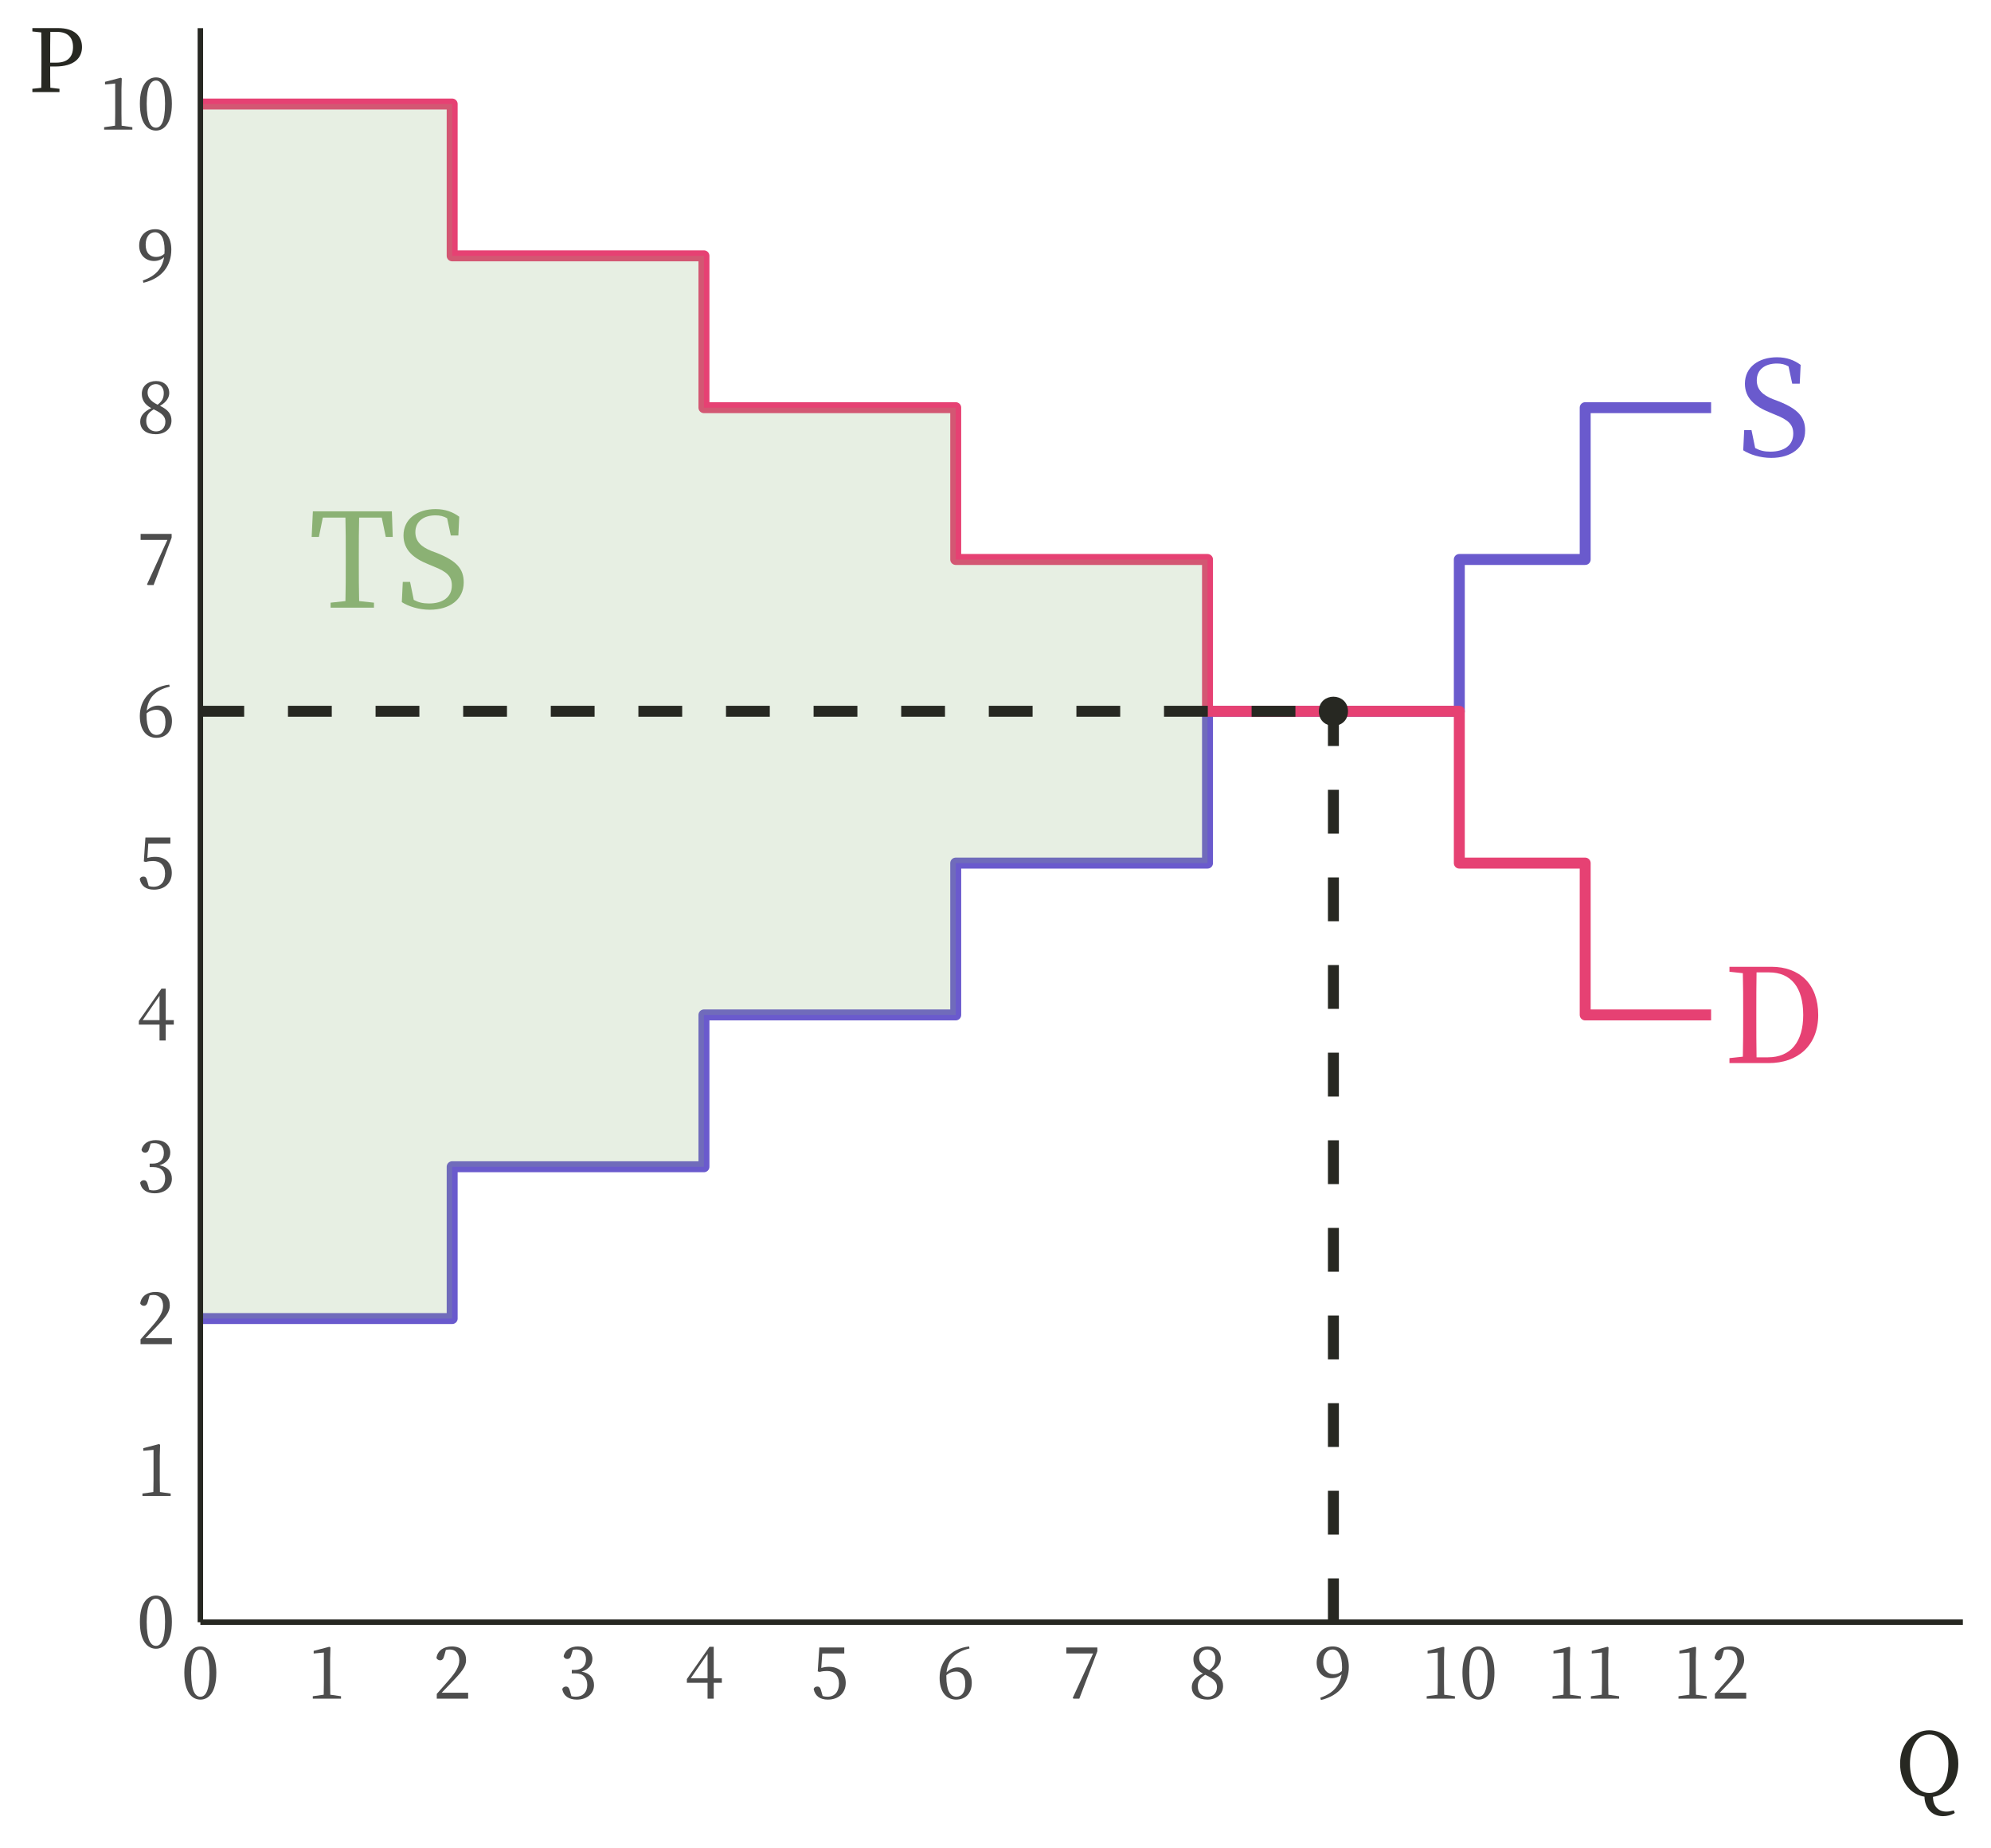
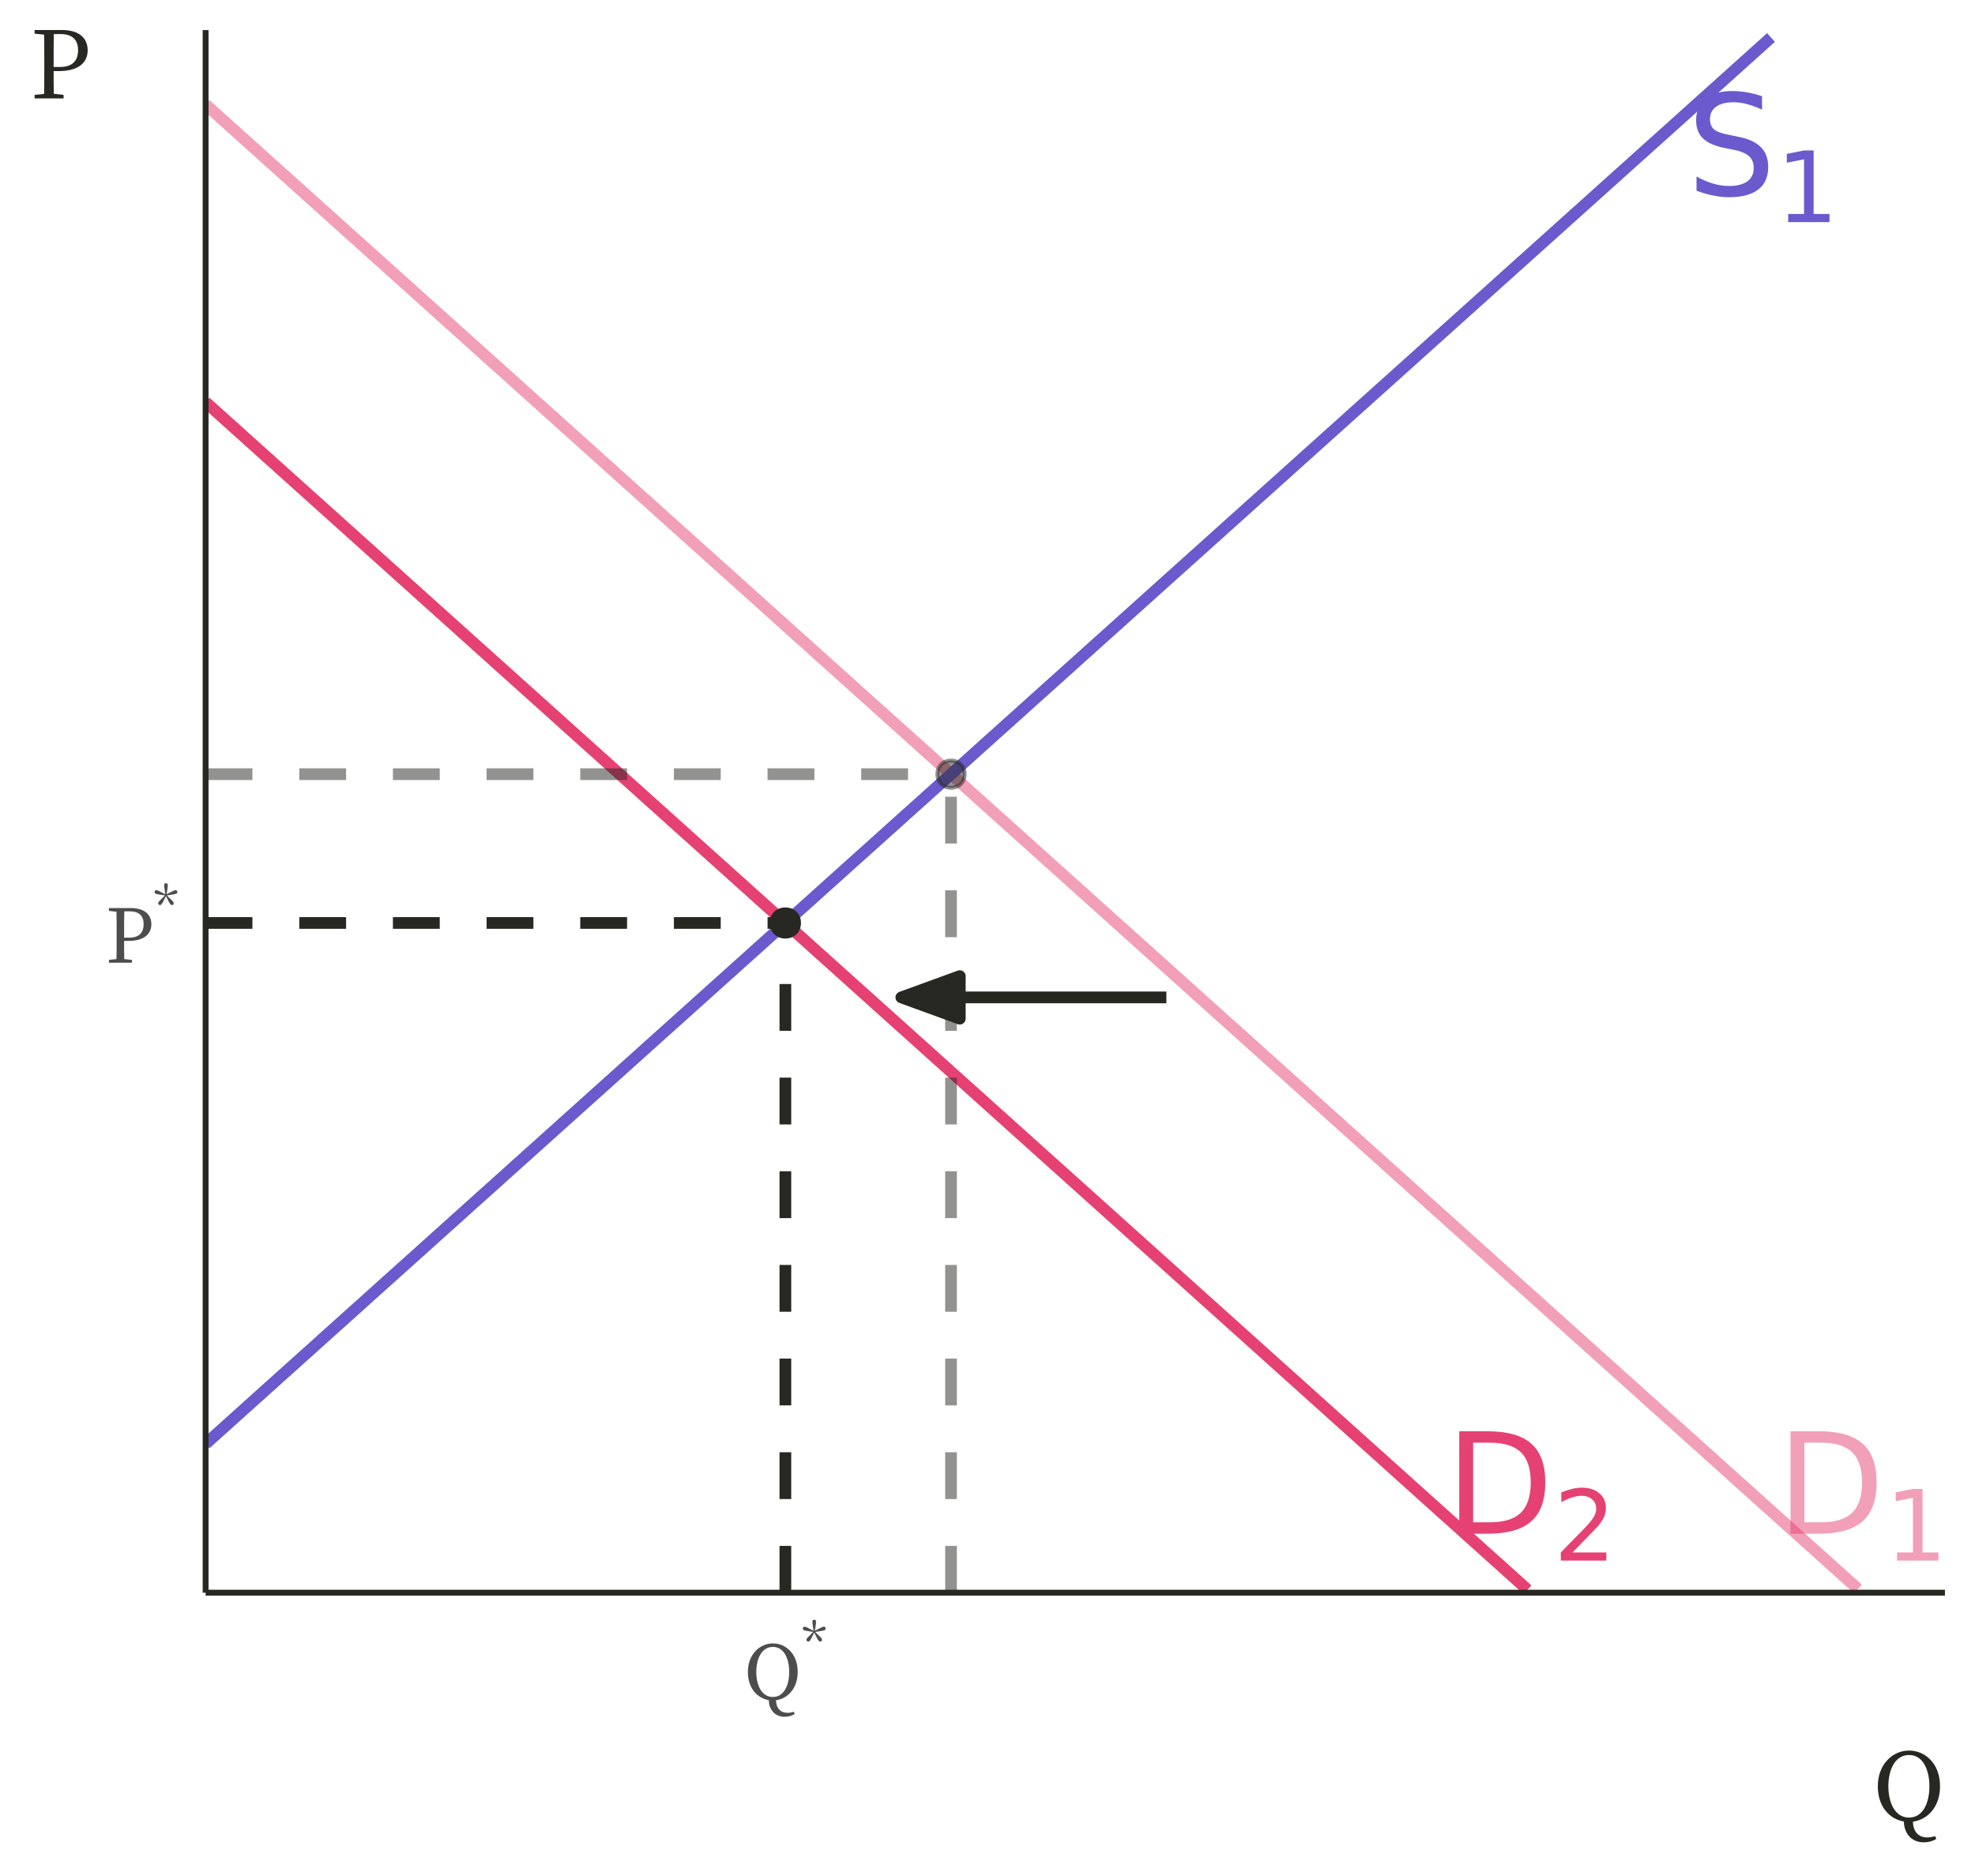
- <svg xmlns="http://www.w3.org/2000/svg" xmlns:xlink="http://www.w3.org/1999/xlink" width="388pt" height="360pt" viewBox="0 0 388 360" version="1.1">
+ <svg xmlns="http://www.w3.org/2000/svg" xmlns:xlink="http://www.w3.org/1999/xlink" width="360pt" height="342pt" viewBox="0 0 360 342" version="1.1">
  <defs>
    <g>
      <symbol overflow="visible" id="glyph0-0">
-         <path style="stroke:none;" d="M 2.562 3.078 L 23.047 3.078 L 23.047 -22.531 L 2.562 -22.531 Z M 12.812 -10.781 L 4.656 -21.25 L 20.953 -21.25 Z M 13.625 -9.734 L 21.766 -20.203 L 21.766 0.75 Z M 4.656 1.797 L 12.812 -8.688 L 20.953 1.797 Z M 3.844 -20.203 L 11.984 -9.734 L 3.844 0.75 Z M 3.844 -20.203 " />
+         <path style="stroke:none;" d="M 1.281 4.531 L 1.281 -18.062 L 14.078 -18.062 L 14.078 4.531 Z M 2.719 3.094 L 12.656 3.094 L 12.656 -16.625 L 2.719 -16.625 Z M 2.719 3.094 " />
      </symbol>
      <symbol overflow="visible" id="glyph0-1">
-         <path style="stroke:none;" d="M 7.016 -11.031 C 5 -11.828 3.844 -12.906 3.844 -14.703 C 3.844 -16.844 5.5 -17.984 7.766 -17.984 C 8.625 -17.984 9.328 -17.828 10.031 -17.422 L 10.75 -14.062 L 12.219 -14.062 L 12.391 -17.719 C 11.172 -18.625 9.688 -19.203 7.781 -19.203 C 4.25 -19.203 1.531 -17.312 1.531 -14.062 C 1.531 -11.25 3.453 -9.625 6.375 -8.453 L 7.422 -8.016 C 9.938 -7.016 10.953 -6.141 10.953 -4.328 C 10.953 -2.047 9.188 -0.812 6.484 -0.812 C 5.281 -0.812 4.438 -1.031 3.531 -1.516 L 2.812 -5.016 L 1.391 -5.016 L 1.203 -1.078 C 2.484 -0.25 4.531 0.406 6.656 0.406 C 10.547 0.406 13.266 -1.594 13.266 -4.922 C 13.266 -7.562 11.875 -9.109 8.141 -10.609 Z M 7.016 -11.031 " />
+         <path style="stroke:none;" d="M 5.047 -16.594 L 5.047 -2.078 L 8.094 -2.078 C 10.664 -2.078 12.551 -2.66 13.75 -3.828 C 14.945 -4.992 15.547 -6.836 15.547 -9.359 C 15.547 -11.859 14.945 -13.688 13.75 -14.844 C 12.551 -16.008 10.664 -16.594 8.094 -16.594 Z M 2.516 -18.672 L 7.703 -18.672 C 11.316 -18.672 13.969 -17.914 15.656 -16.406 C 17.352 -14.906 18.203 -12.555 18.203 -9.359 C 18.203 -6.141 17.352 -3.773 15.656 -2.266 C 13.957 -0.754 11.305 0 7.703 0 L 2.516 0 Z M 2.516 -18.672 " />
      </symbol>
      <symbol overflow="visible" id="glyph0-2">
-         <path style="stroke:none;" d="M 6.531 -1.125 C 6.484 -3.656 6.484 -6.219 6.484 -9.062 L 6.484 -10.031 C 6.484 -12.625 6.484 -15.188 6.531 -17.672 L 8.969 -17.672 C 13.219 -17.672 15.625 -14.781 15.625 -9.375 C 15.625 -4.172 13.219 -1.125 8.734 -1.125 Z M 1.25 -18.766 L 1.25 -17.797 L 3.859 -17.516 C 3.922 -15.062 3.922 -12.547 3.922 -10.031 L 3.922 -9.062 C 3.922 -6.219 3.922 -3.719 3.859 -1.25 L 1.25 -0.969 L 1.25 0 L 8.906 0 C 14.5 0 18.547 -3.359 18.547 -9.375 C 18.547 -15.422 14.875 -18.766 9.422 -18.766 Z M 1.25 -18.766 " />
-       </symbol>
-       <symbol overflow="visible" id="glyph0-3">
-         <path style="stroke:none;" d="M 14.219 -17.547 L 15 -13.781 L 16.359 -13.781 L 16.188 -18.766 L 0.797 -18.766 L 0.562 -13.781 L 1.969 -13.781 L 2.734 -17.547 L 7.141 -17.547 C 7.203 -15.078 7.203 -12.578 7.203 -10.062 L 7.203 -8.688 C 7.203 -6.172 7.203 -3.719 7.141 -1.281 L 4.25 -0.969 L 4.25 0 L 12.703 0 L 12.703 -0.969 L 9.812 -1.281 C 9.75 -3.734 9.75 -6.219 9.75 -8.688 L 9.75 -10.062 C 9.75 -12.578 9.75 -15.078 9.812 -17.547 Z M 14.219 -17.547 " />
+         <path style="stroke:none;" d="M 13.703 -18.062 L 13.703 -15.594 C 12.742 -16.051 11.836 -16.391 10.984 -16.609 C 10.141 -16.836 9.32 -16.953 8.531 -16.953 C 7.156 -16.953 6.094 -16.688 5.344 -16.156 C 4.594 -15.625 4.219 -14.863 4.219 -13.875 C 4.219 -13.051 4.469 -12.426 4.969 -12 C 5.469 -11.582 6.41 -11.242 7.797 -10.984 L 9.312 -10.672 C 11.195 -10.316 12.586 -9.688 13.484 -8.781 C 14.379 -7.875 14.828 -6.664 14.828 -5.156 C 14.828 -3.344 14.219 -1.969 13 -1.031 C 11.789 -0.102 10.016 0.359 7.672 0.359 C 6.797 0.359 5.859 0.258 4.859 0.062 C 3.859 -0.133 2.828 -0.43 1.766 -0.828 L 1.766 -3.422 C 2.785 -2.848 3.785 -2.414 4.766 -2.125 C 5.754 -1.832 6.723 -1.688 7.672 -1.688 C 9.117 -1.688 10.234 -1.969 11.016 -2.531 C 11.797 -3.102 12.188 -3.914 12.188 -4.969 C 12.188 -5.883 11.906 -6.598 11.344 -7.109 C 10.781 -7.629 9.859 -8.02 8.578 -8.281 L 7.047 -8.578 C 5.16 -8.953 3.797 -9.539 2.953 -10.344 C 2.109 -11.145 1.688 -12.258 1.688 -13.688 C 1.688 -15.332 2.266 -16.629 3.422 -17.578 C 4.586 -18.523 6.191 -19 8.234 -19 C 9.109 -19 10 -18.922 10.906 -18.766 C 11.82 -18.609 12.754 -18.375 13.703 -18.062 Z M 13.703 -18.062 " />
      </symbol>
      <symbol overflow="visible" id="glyph1-0">
+         <path style="stroke:none;" d="M 0.891 3.172 L 0.891 -12.641 L 9.859 -12.641 L 9.859 3.172 Z M 1.906 2.172 L 8.859 2.172 L 8.859 -11.625 L 1.906 -11.625 Z M 1.906 2.172 " />
+       </symbol>
+       <symbol overflow="visible" id="glyph1-1">
+         <path style="stroke:none;" d="M 2.219 -1.484 L 5.109 -1.484 L 5.109 -11.453 L 1.969 -10.828 L 1.969 -12.438 L 5.094 -13.062 L 6.859 -13.062 L 6.859 -1.484 L 9.75 -1.484 L 9.75 0 L 2.219 0 Z M 2.219 -1.484 " />
+       </symbol>
+       <symbol overflow="visible" id="glyph1-2">
+         <path style="stroke:none;" d="M 3.438 -1.484 L 9.609 -1.484 L 9.609 0 L 1.312 0 L 1.312 -1.484 C 1.977 -2.18 2.891 -3.113 4.047 -4.281 C 5.211 -5.445 5.941 -6.203 6.234 -6.547 C 6.805 -7.18 7.203 -7.719 7.422 -8.156 C 7.648 -8.602 7.766 -9.035 7.766 -9.453 C 7.766 -10.148 7.52 -10.719 7.031 -11.156 C 6.539 -11.594 5.906 -11.812 5.125 -11.812 C 4.57 -11.812 3.988 -11.711 3.375 -11.516 C 2.758 -11.328 2.102 -11.039 1.406 -10.656 L 1.406 -12.438 C 2.113 -12.719 2.773 -12.93 3.391 -13.078 C 4.016 -13.223 4.582 -13.297 5.094 -13.297 C 6.445 -13.297 7.523 -12.957 8.328 -12.281 C 9.129 -11.602 9.531 -10.703 9.531 -9.578 C 9.531 -9.035 9.43 -8.523 9.234 -8.047 C 9.035 -7.566 8.672 -7 8.141 -6.344 C 7.992 -6.176 7.531 -5.688 6.75 -4.875 C 5.969 -4.07 4.863 -2.941 3.438 -1.484 Z M 3.438 -1.484 " />
+       </symbol>
+       <symbol overflow="visible" id="glyph2-0">
        <path style="stroke:none;" d="M 1.359 1.625 L 12.234 1.625 L 12.234 -11.969 L 1.359 -11.969 Z M 6.797 -5.719 L 2.469 -11.281 L 11.125 -11.281 Z M 7.234 -5.172 L 11.547 -10.719 L 11.547 0.391 Z M 2.469 0.953 L 6.797 -4.609 L 11.125 0.953 Z M 2.031 -10.719 L 6.359 -5.172 L 2.031 0.391 Z M 2.031 -10.719 " />
      </symbol>
-       <symbol overflow="visible" id="glyph1-1">
-         <path style="stroke:none;" d="M 1.938 -5.062 C 1.938 -8.625 2.797 -9.562 3.75 -9.562 C 4.656 -9.562 5.516 -8.625 5.516 -5.062 C 5.516 -1.359 4.656 -0.375 3.75 -0.375 C 2.797 -0.375 1.938 -1.344 1.938 -5.062 Z M 3.75 -10.172 C 2.141 -10.172 0.609 -8.781 0.609 -5.062 C 0.609 -1.203 2.141 0.188 3.75 0.188 C 5.312 0.188 6.844 -1.203 6.844 -5.062 C 6.844 -8.781 5.312 -10.172 3.75 -10.172 Z M 3.75 -10.172 " />
+       <symbol overflow="visible" id="glyph2-1">
+         <path style="stroke:none;" d="M 4.422 -9.375 C 6.203 -9.375 7 -8.516 7 -7.016 C 7 -5.578 6.25 -4.578 4.391 -4.578 L 3.438 -4.578 L 3.438 -5.344 C 3.438 -6.703 3.438 -8.062 3.469 -9.375 Z M 4.234 -3.984 C 7.234 -3.984 8.406 -5.359 8.406 -7.016 C 8.406 -8.781 7.156 -9.969 4.656 -9.969 L 0.672 -9.969 L 0.672 -9.453 L 2.047 -9.297 C 2.078 -8 2.078 -6.672 2.078 -5.344 L 2.078 -4.609 C 2.078 -3.281 2.078 -1.969 2.047 -0.672 L 0.672 -0.516 L 0.672 0 L 4.875 0 L 4.875 -0.516 L 3.469 -0.672 C 3.438 -1.812 3.438 -2.875 3.438 -3.984 Z M 4.234 -3.984 " />
      </symbol>
-       <symbol overflow="visible" id="glyph1-2">
-         <path style="stroke:none;" d="M 4.516 -0.766 C 4.5 -1.547 4.484 -2.359 4.484 -3.141 L 4.484 -7.812 L 4.547 -9.969 L 4.344 -10.109 L 1.281 -9.312 L 1.281 -8.797 L 3.266 -8.984 L 3.266 -3.141 C 3.266 -2.359 3.25 -1.547 3.234 -0.766 L 1.109 -0.469 L 1.109 0 L 6.609 0 L 6.609 -0.469 Z M 4.516 -0.766 " />
+       <symbol overflow="visible" id="glyph2-2">
+         <path style="stroke:none;" d="M 2.25 -4.984 C 2.25 -7.328 3.188 -9.547 5.281 -9.547 C 7.344 -9.547 8.25 -7.328 8.25 -4.984 C 8.25 -2.641 7.344 -0.422 5.281 -0.422 C 3.188 -0.422 2.25 -2.641 2.25 -4.984 Z M 9.094 2.281 C 8.625 2.406 8.281 2.469 7.953 2.469 C 6.672 2.469 5.875 1.641 5.844 0.172 C 7.969 -0.109 9.797 -1.984 9.797 -4.984 C 9.797 -8.344 7.578 -10.188 5.281 -10.188 C 2.938 -10.188 0.719 -8.25 0.719 -4.984 C 0.719 -1.969 2.469 -0.188 4.531 0.156 C 4.547 1.781 5.547 3.188 7.422 3.188 C 8.031 3.188 8.734 3.016 9.25 2.688 Z M 9.094 2.281 " />
      </symbol>
-       <symbol overflow="visible" id="glyph1-3">
-         <path style="stroke:none;" d="M 1.688 -1.156 C 2.375 -1.859 3.047 -2.562 3.438 -2.969 C 5.672 -5.281 6.438 -6.234 6.438 -7.531 C 6.438 -9.078 5.578 -10.172 3.656 -10.172 C 2.172 -10.172 0.875 -9.422 0.672 -7.922 C 0.812 -7.641 1.078 -7.469 1.391 -7.469 C 1.766 -7.469 2.031 -7.703 2.203 -8.406 L 2.5 -9.484 C 2.812 -9.562 3.078 -9.578 3.297 -9.578 C 4.422 -9.578 5.125 -8.734 5.125 -7.469 C 5.125 -6.266 4.438 -5.141 2.984 -3.484 C 2.344 -2.734 1.547 -1.828 0.734 -0.922 L 0.734 0 L 6.844 0 L 6.844 -1.156 Z M 1.688 -1.156 " />
+       <symbol overflow="visible" id="glyph3-0">
+         <path style="stroke:none;" d="M 0.953 1.141 L 8.562 1.141 L 8.562 -8.375 L 0.953 -8.375 Z M 4.75 -4 L 1.734 -7.891 L 7.781 -7.891 Z M 5.062 -3.609 L 8.094 -7.5 L 8.094 0.281 Z M 1.734 0.672 L 4.75 -3.219 L 7.781 0.672 Z M 1.422 -7.5 L 4.453 -3.609 L 1.422 0.281 Z M 1.422 -7.5 " />
      </symbol>
-       <symbol overflow="visible" id="glyph1-4">
-         <path style="stroke:none;" d="M 2.703 -9.5 C 2.984 -9.562 3.219 -9.578 3.422 -9.578 C 4.594 -9.578 5.281 -8.906 5.281 -7.672 C 5.281 -6.328 4.438 -5.594 3.094 -5.594 L 2.516 -5.594 L 2.516 -4.922 L 3.219 -4.922 C 4.75 -4.922 5.531 -4.047 5.531 -2.672 C 5.531 -1.312 4.719 -0.375 3.297 -0.375 C 3.016 -0.375 2.734 -0.406 2.438 -0.484 L 2.188 -1.375 C 2.016 -2.047 1.828 -2.359 1.375 -2.359 C 1.062 -2.359 0.812 -2.203 0.656 -1.875 C 0.922 -0.438 2.031 0.188 3.5 0.188 C 5.484 0.188 6.844 -1 6.844 -2.641 C 6.844 -3.969 6.078 -4.969 4.422 -5.266 C 5.781 -5.688 6.531 -6.594 6.531 -7.734 C 6.531 -9.188 5.438 -10.172 3.719 -10.172 C 2.344 -10.172 1.203 -9.547 0.922 -8.25 C 1.062 -7.875 1.312 -7.734 1.625 -7.734 C 2.094 -7.734 2.297 -8.016 2.453 -8.625 Z M 2.703 -9.5 " />
+       <symbol overflow="visible" id="glyph3-1">
+         <path style="stroke:none;" d="M 2.297 -7.797 C 2.109 -7.797 1.953 -7.688 1.953 -7.438 C 1.953 -7.234 2.016 -6.797 2.094 -6.328 L 2.172 -5.781 L 1.688 -6.031 C 1.156 -6.297 0.781 -6.531 0.547 -6.531 C 0.344 -6.531 0.219 -6.359 0.219 -6.172 C 0.219 -5.828 0.688 -5.797 1.562 -5.656 L 2.109 -5.578 L 1.719 -5.172 C 1.234 -4.688 0.875 -4.406 0.875 -4.125 C 0.875 -3.938 1.031 -3.812 1.203 -3.812 C 1.516 -3.812 1.688 -4.25 2.047 -4.953 L 2.297 -5.438 L 2.547 -4.953 C 2.906 -4.234 3.078 -3.812 3.391 -3.812 C 3.562 -3.812 3.719 -3.938 3.719 -4.125 C 3.719 -4.406 3.359 -4.688 2.859 -5.172 L 2.484 -5.578 L 3.031 -5.656 C 3.906 -5.797 4.375 -5.812 4.375 -6.188 C 4.375 -6.375 4.25 -6.531 4.047 -6.531 C 3.828 -6.531 3.422 -6.297 2.891 -6.031 L 2.406 -5.797 L 2.5 -6.328 C 2.562 -6.797 2.641 -7.234 2.641 -7.438 C 2.641 -7.688 2.484 -7.797 2.297 -7.797 Z M 2.297 -7.797 " />
      </symbol>
-       <symbol overflow="visible" id="glyph1-5">
-         <path style="stroke:none;" d="M 1.156 -3.969 L 4.438 -8.719 L 4.438 -3.969 Z M 7.219 -3.969 L 5.641 -3.969 L 5.641 -10.109 L 4.812 -10.109 L 0.406 -3.812 L 0.406 -3.094 L 4.438 -3.094 L 4.438 0 L 5.641 0 L 5.641 -3.094 L 7.219 -3.094 Z M 7.219 -3.969 " />
-       </symbol>
-       <symbol overflow="visible" id="glyph1-6">
-         <path style="stroke:none;" d="M 2.25 -8.797 L 6.547 -8.797 L 6.547 -9.969 L 1.688 -9.969 L 1.375 -5.312 L 1.75 -5.203 C 2.234 -5.344 2.719 -5.391 3.188 -5.391 C 4.609 -5.391 5.516 -4.531 5.516 -2.953 C 5.516 -1.391 4.719 -0.375 3.266 -0.375 C 2.938 -0.375 2.641 -0.422 2.328 -0.516 L 2.078 -1.406 C 1.906 -2.141 1.719 -2.359 1.281 -2.359 C 0.953 -2.359 0.688 -2.188 0.578 -1.875 C 0.875 -0.5 1.828 0.188 3.344 0.188 C 5.453 0.188 6.828 -1.125 6.828 -3.078 C 6.828 -5.078 5.5 -6.203 3.578 -6.203 C 3.031 -6.203 2.562 -6.125 2.062 -5.984 Z M 2.25 -8.797 " />
-       </symbol>
-       <symbol overflow="visible" id="glyph1-7">
-         <path style="stroke:none;" d="M 1.906 -4.562 C 2.484 -5.094 3.188 -5.281 3.812 -5.281 C 4.875 -5.281 5.594 -4.547 5.594 -2.875 C 5.594 -1.203 4.875 -0.375 3.859 -0.375 C 2.641 -0.375 1.906 -1.688 1.906 -4.266 Z M 6.328 -10.172 C 2.656 -9.734 0.594 -7.156 0.594 -4.078 C 0.594 -1.406 1.828 0.188 3.812 0.188 C 5.609 0.188 6.859 -1 6.859 -3.094 C 6.859 -4.922 5.781 -6.094 4.156 -6.094 C 3.344 -6.094 2.562 -5.75 1.938 -5.109 C 2.203 -7.547 3.578 -9.109 6.422 -9.781 Z M 6.328 -10.172 " />
-       </symbol>
-       <symbol overflow="visible" id="glyph1-8">
-         <path style="stroke:none;" d="M 0.75 -9.969 L 0.75 -8.797 L 5.969 -8.797 L 2 -0.141 L 2.141 0 L 3.281 0 L 6.797 -9.234 L 6.797 -9.969 Z M 0.75 -9.969 " />
-       </symbol>
-       <symbol overflow="visible" id="glyph1-9">
-         <path style="stroke:none;" d="M 3.766 -0.359 C 2.625 -0.359 1.844 -1.188 1.844 -2.391 C 1.844 -3.438 2.312 -4.047 3.297 -4.656 C 5.047 -3.844 5.578 -3.172 5.578 -2.25 C 5.578 -1.125 4.859 -0.359 3.766 -0.359 Z M 2.109 -7.969 C 2.109 -8.953 2.875 -9.578 3.734 -9.578 C 4.703 -9.578 5.266 -8.766 5.266 -7.875 C 5.266 -6.875 4.953 -6.234 4.062 -5.562 C 2.5 -6.328 2.109 -7.125 2.109 -7.969 Z M 4.531 -5.344 C 5.906 -6.125 6.328 -7.062 6.328 -7.844 C 6.328 -9.188 5.344 -10.172 3.766 -10.172 C 2.219 -10.172 0.984 -9.219 0.984 -7.688 C 0.984 -6.531 1.516 -5.609 2.828 -4.891 C 1.406 -4.219 0.672 -3.391 0.672 -2.25 C 0.672 -0.672 1.906 0.188 3.719 0.188 C 5.484 0.188 6.766 -0.891 6.766 -2.453 C 6.766 -3.781 6.062 -4.594 4.531 -5.344 Z M 4.531 -5.344 " />
-       </symbol>
-       <symbol overflow="visible" id="glyph1-10">
-         <path style="stroke:none;" d="M 3.766 -4.766 C 2.625 -4.766 1.734 -5.516 1.734 -7.141 C 1.734 -8.75 2.562 -9.578 3.562 -9.578 C 4.656 -9.578 5.422 -8.516 5.422 -6.094 C 5.422 -5.844 5.406 -5.609 5.391 -5.391 C 4.938 -4.969 4.406 -4.766 3.766 -4.766 Z M 1.297 0.266 C 5.109 -0.641 6.734 -3.234 6.734 -6.203 C 6.734 -8.625 5.547 -10.172 3.609 -10.172 C 1.766 -10.172 0.469 -8.906 0.469 -6.984 C 0.469 -5.125 1.75 -3.984 3.344 -3.984 C 4.141 -3.984 4.812 -4.234 5.328 -4.734 C 4.969 -2.562 3.734 -1.062 1.188 -0.188 Z M 1.297 0.266 " />
-       </symbol>
-       <symbol overflow="visible" id="glyph2-0">
+       <symbol overflow="visible" id="glyph4-0">
        <path style="stroke:none;" d="M 1.703 2.047 L 15.297 2.047 L 15.297 -14.953 L 1.703 -14.953 Z M 8.5 -7.156 L 3.094 -14.109 L 13.906 -14.109 Z M 9.047 -6.453 L 14.453 -13.406 L 14.453 0.5 Z M 3.094 1.188 L 8.5 -5.766 L 13.906 1.188 Z M 2.547 -13.406 L 7.953 -6.453 L 2.547 0.5 Z M 2.547 -13.406 " />
      </symbol>
-       <symbol overflow="visible" id="glyph2-1">
+       <symbol overflow="visible" id="glyph4-1">
        <path style="stroke:none;" d="M 2.828 -6.234 C 2.828 -9.156 4 -11.938 6.594 -11.938 C 9.188 -11.938 10.312 -9.156 10.312 -6.234 C 10.312 -3.297 9.188 -0.531 6.594 -0.531 C 4 -0.531 2.828 -3.297 2.828 -6.234 Z M 11.375 2.859 C 10.797 3.016 10.359 3.094 9.938 3.094 C 8.344 3.094 7.344 2.062 7.312 0.219 C 9.969 -0.141 12.25 -2.484 12.25 -6.234 C 12.25 -10.438 9.484 -12.75 6.594 -12.75 C 3.672 -12.75 0.906 -10.312 0.906 -6.234 C 0.906 -2.469 3.094 -0.234 5.656 0.188 C 5.688 2.234 6.938 3.984 9.281 3.984 C 10.047 3.984 10.906 3.781 11.562 3.359 Z M 11.375 2.859 " />
      </symbol>
-       <symbol overflow="visible" id="glyph2-2">
+       <symbol overflow="visible" id="glyph4-2">
        <path style="stroke:none;" d="M 5.531 -11.734 C 7.75 -11.734 8.75 -10.656 8.75 -8.766 C 8.75 -6.969 7.812 -5.734 5.484 -5.734 L 4.297 -5.734 L 4.297 -6.688 C 4.297 -8.375 4.297 -10.078 4.328 -11.734 Z M 5.281 -4.984 C 9.047 -4.984 10.5 -6.703 10.5 -8.766 C 10.5 -10.984 8.953 -12.469 5.828 -12.469 L 0.828 -12.469 L 0.828 -11.812 L 2.562 -11.625 C 2.594 -10 2.594 -8.344 2.594 -6.688 L 2.594 -5.766 C 2.594 -4.094 2.594 -2.469 2.562 -0.828 L 0.828 -0.641 L 0.828 0 L 6.109 0 L 6.109 -0.641 L 4.328 -0.844 C 4.297 -2.266 4.297 -3.609 4.297 -4.984 Z M 5.281 -4.984 " />
      </symbol>
    </g>
    <clipPath id="clip1">
-       <path d="M 39.047 78 L 335 78 L 335 258 L 39.047 258 Z M 39.047 78 " />
+       <path d="M 37.477 17 L 340 17 L 340 290.352 L 37.477 290.352 Z M 37.477 17 " />
    </clipPath>
    <clipPath id="clip2">
-       <path d="M 39.047 19 L 335 19 L 335 199 L 39.047 199 Z M 39.047 19 " />
+       <path d="M 37.477 72 L 280 72 L 280 290.352 L 37.477 290.352 Z M 37.477 72 " />
    </clipPath>
    <clipPath id="clip3">
-       <path d="M 39.047 20 L 334 20 L 334 139 L 39.047 139 Z M 39.047 20 " />
+       <path d="M 37.477 5.48 L 324 5.48 L 324 265 L 37.477 265 Z M 37.477 5.48 " />
    </clipPath>
    <clipPath id="clip4">
-       <path d="M 39.047 138 L 334 138 L 334 257 L 39.047 257 Z M 39.047 138 " />
+       <path d="M 37.477 140 L 175 140 L 175 143 L 37.477 143 Z M 37.477 140 " />
    </clipPath>
    <clipPath id="clip5">
-       <path d="M 258 137 L 261 137 L 261 316.066 L 258 316.066 Z M 258 137 " />
+       <path d="M 37.477 167 L 145 167 L 145 170 L 37.477 170 Z M 37.477 167 " />
    </clipPath>
    <clipPath id="clip6">
-       <path d="M 39.047 137 L 261 137 L 261 140 L 39.047 140 Z M 39.047 137 " />
+       <path d="M 172 140 L 175 140 L 175 290.352 L 172 290.352 Z M 172 140 " />
+     </clipPath>
+     <clipPath id="clip7">
+       <path d="M 142 167 L 145 167 L 145 290.352 L 142 290.352 Z M 142 167 " />
    </clipPath>
  </defs>
-   <g id="surface33539">
-     <rect x="0" y="0" width="388" height="360" style="fill:rgb(100%,100%,100%);fill-opacity:1;stroke:none;" />
+   <g id="surface16604">
+     <rect x="0" y="0" width="360" height="342" style="fill:rgb(100%,100%,100%);fill-opacity:1;stroke:none;" />
    <g clip-path="url(#clip1)" clip-rule="nonzero">
-       <path style="fill:none;stroke-width:2.134;stroke-linecap:butt;stroke-linejoin:round;stroke:rgb(41.569%,35.294%,80.392%);stroke-opacity:1;stroke-miterlimit:10;" d="M 39.047 256.906 L 88.117 256.906 L 88.117 227.328 L 137.184 227.328 L 137.184 197.746 L 186.25 197.746 L 186.25 168.168 L 235.316 168.168 L 235.316 138.586 L 284.387 138.586 L 284.387 109.008 L 308.918 109.008 L 308.918 79.43 L 333.453 79.43 " />
+       <path style="fill:none;stroke-width:2.134;stroke-linecap:butt;stroke-linejoin:round;stroke:rgb(90.196%,25.49%,45.098%);stroke-opacity:0.502;stroke-miterlimit:10;" d="M 37.477 19.043 L 40.648 21.895 L 43.816 24.742 L 46.988 27.59 L 50.156 30.441 L 56.5 36.137 L 59.668 38.984 L 62.84 41.836 L 66.012 44.684 L 69.18 47.531 L 72.352 50.379 L 75.523 53.23 L 78.691 56.078 L 81.863 58.926 L 85.031 61.773 L 88.203 64.625 L 91.375 67.473 L 94.543 70.32 L 97.715 73.172 L 100.887 76.02 L 104.055 78.867 L 107.227 81.715 L 110.398 84.566 L 113.566 87.414 L 116.738 90.262 L 119.906 93.109 L 123.078 95.961 L 126.25 98.809 L 129.418 101.656 L 132.59 104.504 L 135.762 107.355 L 138.93 110.203 L 142.102 113.051 L 145.27 115.902 L 151.613 121.598 L 154.781 124.445 L 157.953 127.297 L 161.125 130.145 L 164.293 132.992 L 167.465 135.84 L 170.637 138.691 L 173.805 141.539 L 176.977 144.387 L 180.145 147.238 L 186.488 152.934 L 189.656 155.781 L 192.828 158.633 L 196 161.48 L 199.168 164.328 L 202.34 167.176 L 205.508 170.027 L 211.852 175.723 L 215.02 178.57 L 218.191 181.422 L 221.363 184.27 L 224.531 187.117 L 227.703 189.969 L 230.875 192.816 L 234.043 195.664 L 237.215 198.512 L 240.383 201.363 L 246.727 207.059 L 249.895 209.906 L 253.066 212.758 L 256.238 215.605 L 259.406 218.453 L 262.578 221.301 L 265.75 224.152 L 268.918 227 L 272.09 229.848 L 275.258 232.699 L 281.602 238.395 L 284.77 241.242 L 287.941 244.094 L 291.113 246.941 L 294.281 249.789 L 297.453 252.637 L 300.621 255.488 L 306.965 261.184 L 310.133 264.031 L 313.305 266.883 L 316.477 269.73 L 319.645 272.578 L 322.816 275.43 L 325.988 278.277 L 329.156 281.125 L 332.328 283.973 L 335.496 286.824 L 338.668 289.672 " />
+     </g>
+     <g clip-path="url(#clip2)" clip-rule="nonzero">
+       <path style="fill:none;stroke-width:2.134;stroke-linecap:butt;stroke-linejoin:round;stroke:rgb(90.196%,25.49%,45.098%);stroke-opacity:1;stroke-miterlimit:10;" d="M 37.477 73.305 L 40.648 76.156 L 43.816 79.004 L 46.988 81.852 L 50.156 84.699 L 53.328 87.551 L 56.5 90.398 L 59.668 93.246 L 62.84 96.094 L 66.012 98.945 L 69.18 101.793 L 75.523 107.488 L 78.691 110.34 L 81.863 113.188 L 85.031 116.035 L 88.203 118.887 L 91.375 121.734 L 94.543 124.582 L 97.715 127.43 L 100.887 130.281 L 104.055 133.129 L 110.398 138.824 L 113.566 141.676 L 116.738 144.523 L 119.906 147.371 L 123.078 150.219 L 126.25 153.07 L 129.418 155.918 L 132.59 158.766 L 135.762 161.617 L 138.93 164.465 L 142.102 167.312 L 145.27 170.16 L 148.441 173.012 L 151.613 175.859 L 154.781 178.707 L 157.953 181.555 L 161.125 184.406 L 164.293 187.254 L 167.465 190.102 L 170.637 192.953 L 173.805 195.801 L 176.977 198.648 L 180.145 201.496 L 183.316 204.348 L 186.488 207.195 L 189.656 210.043 L 192.828 212.891 L 196 215.742 L 199.168 218.59 L 202.34 221.438 L 205.508 224.285 L 208.68 227.137 L 211.852 229.984 L 215.02 232.832 L 218.191 235.684 L 221.363 238.531 L 224.531 241.379 L 227.703 244.227 L 230.875 247.078 L 234.043 249.926 L 237.215 252.773 L 240.383 255.621 L 243.555 258.473 L 246.727 261.32 L 249.895 264.168 L 253.066 267.016 L 256.238 269.867 L 259.406 272.715 L 262.578 275.562 L 265.75 278.414 L 268.918 281.262 L 272.09 284.109 L 275.258 286.957 L 278.43 289.809 " />
+     </g>
+     <g clip-path="url(#clip3)" clip-rule="nonzero">
+       <path style="fill:none;stroke-width:2.134;stroke-linecap:butt;stroke-linejoin:round;stroke:rgb(41.569%,35.294%,80.392%);stroke-opacity:1;stroke-miterlimit:10;" d="M 37.477 263.219 L 40.648 260.371 L 43.816 257.523 L 46.988 254.672 L 50.156 251.824 L 56.5 246.129 L 59.668 243.277 L 66.012 237.582 L 69.18 234.73 L 75.523 229.035 L 78.691 226.188 L 81.863 223.336 L 85.031 220.488 L 91.375 214.793 L 94.543 211.941 L 100.887 206.246 L 104.055 203.398 L 107.227 200.547 L 110.398 197.699 L 113.566 194.852 L 116.738 192 L 119.906 189.152 L 126.25 183.457 L 129.418 180.605 L 135.762 174.91 L 138.93 172.062 L 142.102 169.211 L 145.27 166.363 L 148.441 163.516 L 151.613 160.664 L 154.781 157.816 L 161.125 152.121 L 164.293 149.27 L 170.637 143.574 L 173.805 140.727 L 176.977 137.875 L 180.145 135.027 L 186.488 129.332 L 189.656 126.48 L 196 120.785 L 199.168 117.934 L 202.34 115.086 L 205.508 112.238 L 208.68 109.391 L 211.852 106.539 L 215.02 103.691 L 221.363 97.996 L 224.531 95.145 L 230.875 89.449 L 234.043 86.602 L 237.215 83.75 L 240.383 80.902 L 243.555 78.055 L 246.727 75.203 L 249.895 72.355 L 256.238 66.66 L 259.406 63.809 L 265.75 58.113 L 268.918 55.266 L 272.09 52.414 L 275.258 49.566 L 278.43 46.719 L 281.602 43.867 L 284.77 41.02 L 291.113 35.324 L 294.281 32.473 L 297.453 29.625 L 300.621 26.777 L 303.793 23.93 L 306.965 21.078 L 310.133 18.23 L 316.477 12.535 L 319.645 9.684 L 322.816 6.836 " />
+     </g>
+     <path style="fill-rule:nonzero;fill:rgb(15.294%,15.686%,13.333%);fill-opacity:0.502;stroke-width:0.709;stroke-linecap:round;stroke-linejoin:round;stroke:rgb(15.294%,15.686%,13.333%);stroke-opacity:0.502;stroke-miterlimit:10;" d="M 175.84 141.133 C 175.84 144.449 170.863 144.449 170.863 141.133 C 170.863 137.812 175.84 137.812 175.84 141.133 " />
+     <path style="fill-rule:nonzero;fill:rgb(15.294%,15.686%,13.333%);fill-opacity:1;stroke-width:0.709;stroke-linecap:round;stroke-linejoin:round;stroke:rgb(15.294%,15.686%,13.333%);stroke-opacity:1;stroke-miterlimit:10;" d="M 145.645 168.262 C 145.645 171.582 140.668 171.582 140.668 168.262 C 140.668 164.945 145.645 164.945 145.645 168.262 " />
+     <g clip-path="url(#clip4)" clip-rule="nonzero">
+       <path style="fill:none;stroke-width:2.134;stroke-linecap:butt;stroke-linejoin:round;stroke:rgb(15.294%,15.686%,13.333%);stroke-opacity:0.502;stroke-dasharray:8.536,8.536;stroke-miterlimit:10;" d="M 37.477 141.133 L 173.352 141.133 " />
+     </g>
+     <g clip-path="url(#clip5)" clip-rule="nonzero">
+       <path style="fill:none;stroke-width:2.134;stroke-linecap:butt;stroke-linejoin:round;stroke:rgb(15.294%,15.686%,13.333%);stroke-opacity:1;stroke-dasharray:8.536,8.536;stroke-miterlimit:10;" d="M 37.477 168.262 L 143.156 168.262 " />
+     </g>
+     <g clip-path="url(#clip6)" clip-rule="nonzero">
+       <path style="fill:none;stroke-width:2.134;stroke-linecap:butt;stroke-linejoin:round;stroke:rgb(15.294%,15.686%,13.333%);stroke-opacity:0.502;stroke-dasharray:8.536,8.536;stroke-miterlimit:10;" d="M 173.352 290.352 L 173.352 141.133 " />
+     </g>
+     <g clip-path="url(#clip7)" clip-rule="nonzero">
+       <path style="fill:none;stroke-width:2.134;stroke-linecap:butt;stroke-linejoin:round;stroke:rgb(15.294%,15.686%,13.333%);stroke-opacity:1;stroke-dasharray:8.536,8.536;stroke-miterlimit:10;" d="M 143.156 290.352 L 143.156 168.262 " />
+     </g>
+     <path style="fill:none;stroke-width:2.134;stroke-linecap:butt;stroke-linejoin:round;stroke:rgb(15.294%,15.686%,13.333%);stroke-opacity:1;stroke-miterlimit:10;" d="M 212.605 181.828 L 164.293 181.828 " />
+     <path style="fill-rule:nonzero;fill:rgb(15.294%,15.686%,13.333%);fill-opacity:1;stroke-width:2.134;stroke-linecap:butt;stroke-linejoin:round;stroke:rgb(15.294%,15.686%,13.333%);stroke-opacity:1;stroke-miterlimit:10;" d="M 174.949 177.949 L 164.293 181.828 L 174.949 185.707 Z M 174.949 177.949 " />
+     <g style="fill:rgb(90.196%,25.49%,45.098%);fill-opacity:0.502;">
+       <use xlink:href="#glyph0-1" x="323.863" y="279.598" />
+     </g>
+     <g style="fill:rgb(90.196%,25.49%,45.098%);fill-opacity:0.502;">
+       <use xlink:href="#glyph1-1" x="343.578" y="284.5" />
+     </g>
+     <g style="fill:rgb(90.196%,25.49%,45.098%);fill-opacity:1;">
+       <use xlink:href="#glyph0-1" x="263.473" y="279.598" />
+     </g>
+     <g style="fill:rgb(90.196%,25.49%,45.098%);fill-opacity:1;">
+       <use xlink:href="#glyph1-2" x="283.191" y="284.5" />
    </g>
    <g style="fill:rgb(41.569%,35.294%,80.392%);fill-opacity:1;">
-       <use xlink:href="#glyph0-1" x="338.512" y="88.812" />
+       <use xlink:href="#glyph0-2" x="307.477" y="35.594" />
    </g>
-     <g clip-path="url(#clip2)" clip-rule="nonzero">
-       <path style="fill:none;stroke-width:2.134;stroke-linecap:butt;stroke-linejoin:round;stroke:rgb(90.196%,25.49%,45.098%);stroke-opacity:1;stroke-miterlimit:10;" d="M 39.047 20.27 L 88.117 20.27 L 88.117 49.848 L 137.184 49.848 L 137.184 79.43 L 186.25 79.43 L 186.25 109.008 L 235.316 109.008 L 235.316 138.586 L 284.387 138.586 L 284.387 168.168 L 308.918 168.168 L 308.918 197.746 L 333.453 197.746 " />
+     <g style="fill:rgb(41.569%,35.294%,80.392%);fill-opacity:1;">
+       <use xlink:href="#glyph1-1" x="323.73" y="40.492" />
    </g>
-     <g style="fill:rgb(90.196%,25.49%,45.098%);fill-opacity:1;">
-       <use xlink:href="#glyph0-2" x="335.781" y="207.133" />
-     </g>
-     <g clip-path="url(#clip3)" clip-rule="nonzero">
-       <path style=" stroke:none;fill-rule:nonzero;fill:rgb(54.51%,69.412%,45.49%);fill-opacity:0.2;" d="M 39.047 20.27 L 88.117 20.27 L 88.117 49.848 L 137.184 49.848 L 137.184 79.43 L 186.25 79.43 L 186.25 109.008 L 235.316 109.008 L 235.316 138.586 L 333.453 138.586 L 39.047 138.586 Z M 39.047 20.27 " />
-     </g>
-     <g style="fill:rgb(54.51%,69.412%,45.49%);fill-opacity:1;">
-       <use xlink:href="#glyph0-3" x="60.176" y="118.395" />
-       <use xlink:href="#glyph0-1" x="77.102" y="118.395" />
-     </g>
-     <g clip-path="url(#clip4)" clip-rule="nonzero">
-       <path style=" stroke:none;fill-rule:nonzero;fill:rgb(54.51%,69.412%,45.49%);fill-opacity:0.2;" d="M 39.047 256.906 L 88.117 256.906 L 88.117 227.328 L 137.184 227.328 L 137.184 197.746 L 186.25 197.746 L 186.25 168.168 L 235.316 168.168 L 235.316 138.586 L 333.453 138.586 L 39.047 138.586 Z M 39.047 256.906 " />
-     </g>
-     <path style="fill-rule:nonzero;fill:rgb(15.294%,15.686%,13.333%);fill-opacity:1;stroke-width:0.709;stroke-linecap:round;stroke-linejoin:round;stroke:rgb(15.294%,15.686%,13.333%);stroke-opacity:1;stroke-miterlimit:10;" d="M 262.34 138.586 C 262.34 141.906 257.363 141.906 257.363 138.586 C 257.363 135.27 262.34 135.27 262.34 138.586 " />
-     <g clip-path="url(#clip5)" clip-rule="nonzero">
-       <path style="fill:none;stroke-width:2.134;stroke-linecap:butt;stroke-linejoin:round;stroke:rgb(15.294%,15.686%,13.333%);stroke-opacity:1;stroke-dasharray:8.536,8.536;stroke-miterlimit:10;" d="M 259.852 316.066 L 259.852 138.586 " />
-     </g>
-     <g clip-path="url(#clip6)" clip-rule="nonzero">
-       <path style="fill:none;stroke-width:2.134;stroke-linecap:butt;stroke-linejoin:round;stroke:rgb(15.294%,15.686%,13.333%);stroke-opacity:1;stroke-dasharray:8.536,8.536;stroke-miterlimit:10;" d="M 39.047 138.586 L 259.852 138.586 " />
-     </g>
-     <path style="fill:none;stroke-width:1.067;stroke-linecap:butt;stroke-linejoin:round;stroke:rgb(15.294%,15.686%,13.333%);stroke-opacity:1;stroke-miterlimit:10;" d="M 39.047 316.066 L 39.047 5.48 " />
+     <path style="fill:none;stroke-width:1.067;stroke-linecap:butt;stroke-linejoin:round;stroke:rgb(15.294%,15.686%,13.333%);stroke-opacity:1;stroke-miterlimit:10;" d="M 37.477 290.352 L 37.477 5.48 " />
    <g style="fill:rgb(30.196%,30.196%,30.196%);fill-opacity:1;">
-       <use xlink:href="#glyph1-1" x="26.652" y="321.051" />
+       <use xlink:href="#glyph2-1" x="19.184" y="175.512" />
    </g>
    <g style="fill:rgb(30.196%,30.196%,30.196%);fill-opacity:1;">
-       <use xlink:href="#glyph1-2" x="26.652" y="291.469" />
+       <use xlink:href="#glyph3-1" x="27.957" y="168.809" />
+     </g>
+     <path style="fill:none;stroke-width:1.067;stroke-linecap:butt;stroke-linejoin:round;stroke:rgb(15.294%,15.686%,13.333%);stroke-opacity:1;stroke-miterlimit:10;" d="M 37.477 290.352 L 354.52 290.352 " />
+     <g style="fill:rgb(30.196%,30.196%,30.196%);fill-opacity:1;">
+       <use xlink:href="#glyph2-2" x="135.605" y="309.785" />
    </g>
    <g style="fill:rgb(30.196%,30.196%,30.196%);fill-opacity:1;">
-       <use xlink:href="#glyph1-3" x="26.652" y="261.891" />
-     </g>
-     <g style="fill:rgb(30.196%,30.196%,30.196%);fill-opacity:1;">
-       <use xlink:href="#glyph1-4" x="26.652" y="232.312" />
-     </g>
-     <g style="fill:rgb(30.196%,30.196%,30.196%);fill-opacity:1;">
-       <use xlink:href="#glyph1-5" x="26.652" y="202.73" />
-     </g>
-     <g style="fill:rgb(30.196%,30.196%,30.196%);fill-opacity:1;">
-       <use xlink:href="#glyph1-6" x="26.652" y="173.152" />
-     </g>
-     <g style="fill:rgb(30.196%,30.196%,30.196%);fill-opacity:1;">
-       <use xlink:href="#glyph1-7" x="26.652" y="143.57" />
-     </g>
-     <g style="fill:rgb(30.196%,30.196%,30.196%);fill-opacity:1;">
-       <use xlink:href="#glyph1-8" x="26.652" y="113.992" />
-     </g>
-     <g style="fill:rgb(30.196%,30.196%,30.196%);fill-opacity:1;">
-       <use xlink:href="#glyph1-9" x="26.652" y="84.414" />
-     </g>
-     <g style="fill:rgb(30.196%,30.196%,30.196%);fill-opacity:1;">
-       <use xlink:href="#glyph1-10" x="26.652" y="54.832" />
-     </g>
-     <g style="fill:rgb(30.196%,30.196%,30.196%);fill-opacity:1;">
-       <use xlink:href="#glyph1-2" x="19.184" y="25.254" />
-       <use xlink:href="#glyph1-1" x="26.65" y="25.254" />
-     </g>
-     <path style="fill:none;stroke-width:1.067;stroke-linecap:butt;stroke-linejoin:round;stroke:rgb(15.294%,15.686%,13.333%);stroke-opacity:1;stroke-miterlimit:10;" d="M 39.047 316.066 L 382.52 316.066 " />
-     <g style="fill:rgb(30.196%,30.196%,30.196%);fill-opacity:1;">
-       <use xlink:href="#glyph1-1" x="35.312" y="330.965" />
-     </g>
-     <g style="fill:rgb(30.196%,30.196%,30.196%);fill-opacity:1;">
-       <use xlink:href="#glyph1-2" x="59.848" y="330.965" />
-     </g>
-     <g style="fill:rgb(30.196%,30.196%,30.196%);fill-opacity:1;">
-       <use xlink:href="#glyph1-3" x="84.383" y="330.965" />
-     </g>
-     <g style="fill:rgb(30.196%,30.196%,30.196%);fill-opacity:1;">
-       <use xlink:href="#glyph1-4" x="108.914" y="330.965" />
-     </g>
-     <g style="fill:rgb(30.196%,30.196%,30.196%);fill-opacity:1;">
-       <use xlink:href="#glyph1-5" x="133.449" y="330.965" />
-     </g>
-     <g style="fill:rgb(30.196%,30.196%,30.196%);fill-opacity:1;">
-       <use xlink:href="#glyph1-6" x="157.984" y="330.965" />
-     </g>
-     <g style="fill:rgb(30.196%,30.196%,30.196%);fill-opacity:1;">
-       <use xlink:href="#glyph1-7" x="182.516" y="330.965" />
-     </g>
-     <g style="fill:rgb(30.196%,30.196%,30.196%);fill-opacity:1;">
-       <use xlink:href="#glyph1-8" x="207.051" y="330.965" />
-     </g>
-     <g style="fill:rgb(30.196%,30.196%,30.196%);fill-opacity:1;">
-       <use xlink:href="#glyph1-9" x="231.582" y="330.965" />
-     </g>
-     <g style="fill:rgb(30.196%,30.196%,30.196%);fill-opacity:1;">
-       <use xlink:href="#glyph1-10" x="256.117" y="330.965" />
-     </g>
-     <g style="fill:rgb(30.196%,30.196%,30.196%);fill-opacity:1;">
-       <use xlink:href="#glyph1-2" x="276.922" y="330.965" />
-       <use xlink:href="#glyph1-1" x="284.388" y="330.965" />
-     </g>
-     <g style="fill:rgb(30.196%,30.196%,30.196%);fill-opacity:1;">
-       <use xlink:href="#glyph1-2" x="301.453" y="330.965" />
-       <use xlink:href="#glyph1-2" x="308.92" y="330.965" />
-     </g>
-     <g style="fill:rgb(30.196%,30.196%,30.196%);fill-opacity:1;">
-       <use xlink:href="#glyph1-2" x="325.988" y="330.965" />
-       <use xlink:href="#glyph1-3" x="333.455" y="330.965" />
+       <use xlink:href="#glyph3-1" x="146.121" y="303.078" />
    </g>
    <g style="fill:rgb(15.294%,15.686%,13.333%);fill-opacity:1;">
-       <use xlink:href="#glyph2-1" x="369.379" y="349.879" />
+       <use xlink:href="#glyph4-1" x="341.379" y="331.879" />
    </g>
    <g style="fill:rgb(15.294%,15.686%,13.333%);fill-opacity:1;">
-       <use xlink:href="#glyph2-2" x="5.48" y="17.941" />
+       <use xlink:href="#glyph4-2" x="5.48" y="17.941" />
    </g>
  </g>
</svg>
